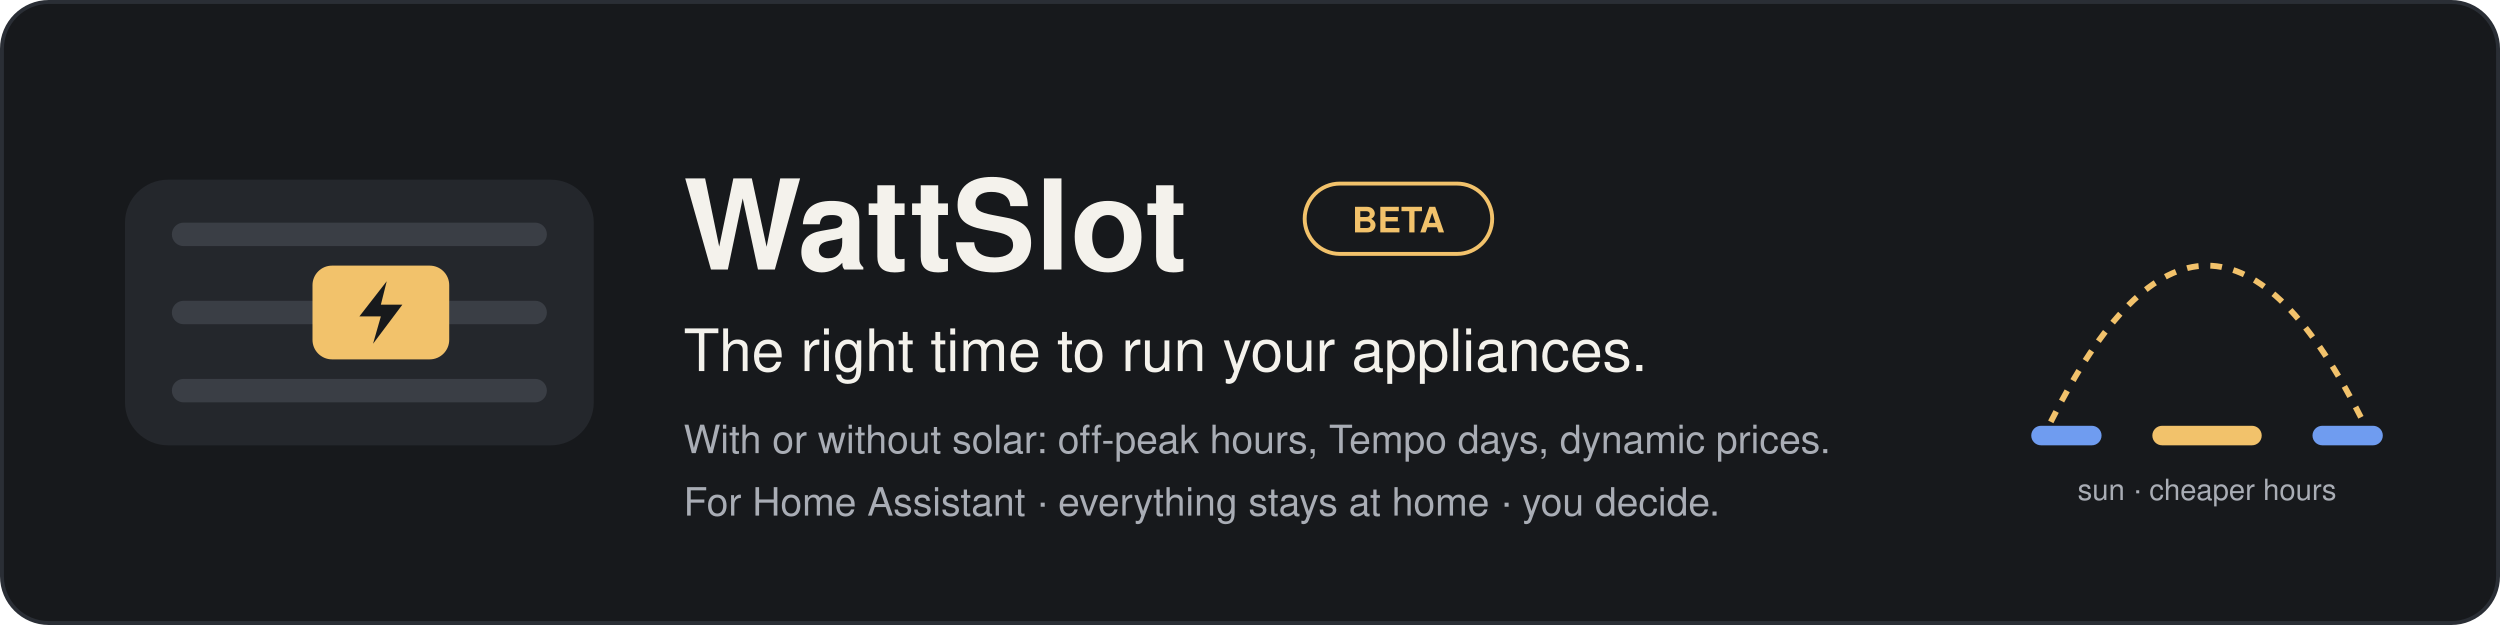
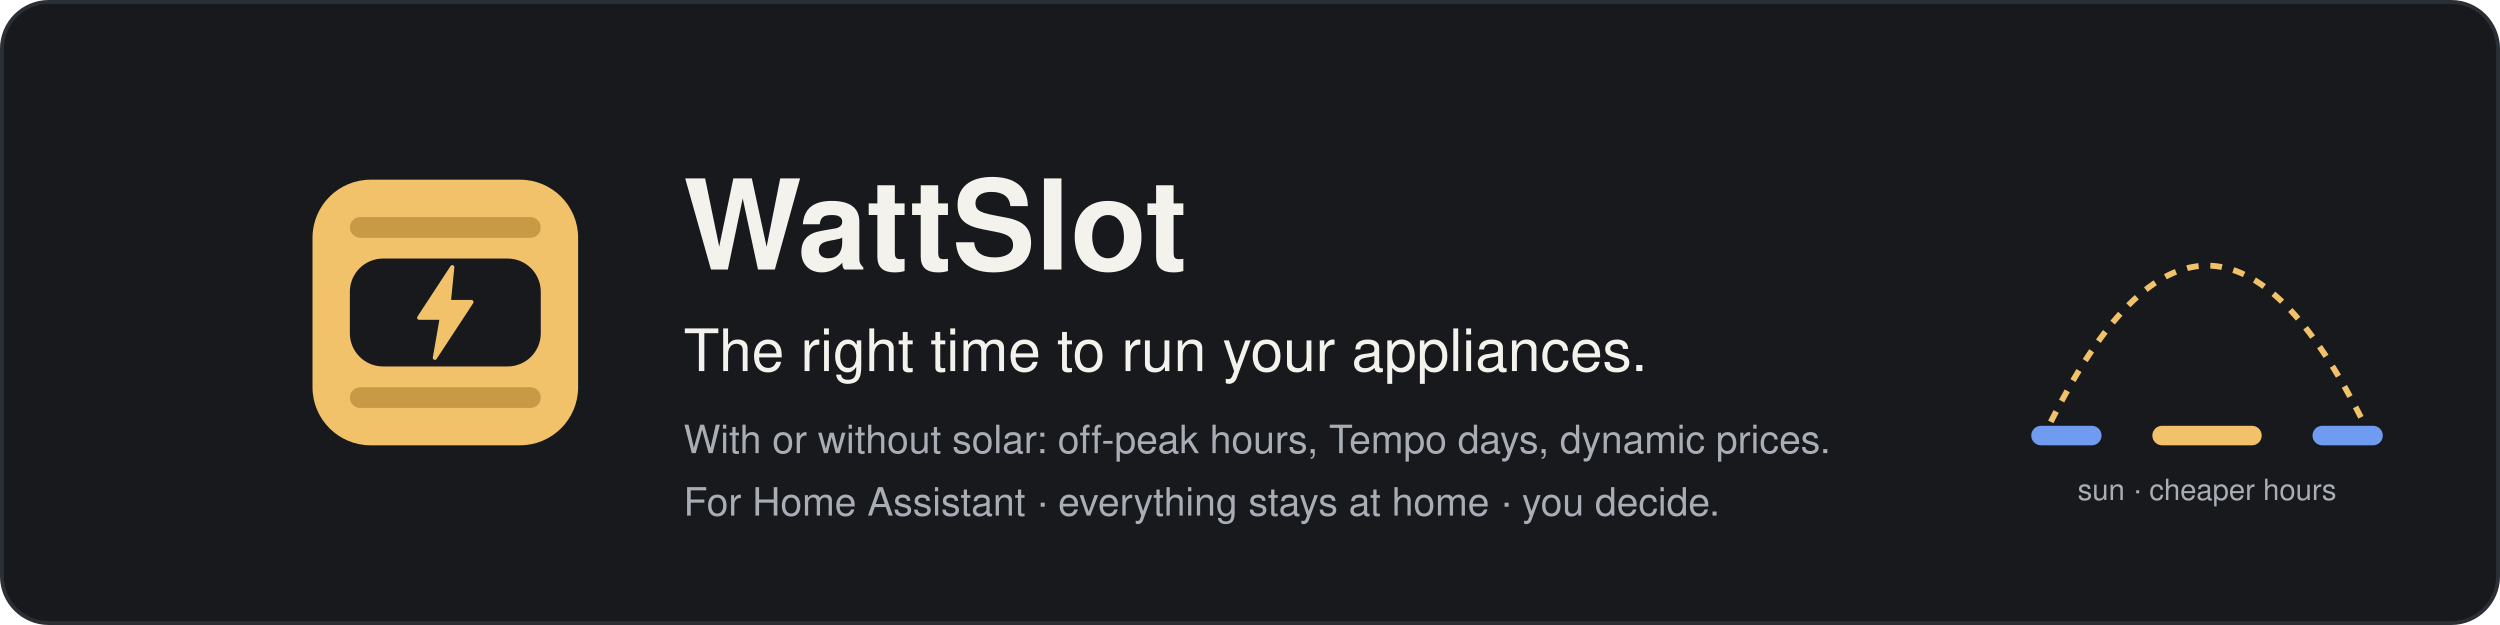
- <svg xmlns="http://www.w3.org/2000/svg" viewBox="0 0 1280 320" width="1280" height="320" role="img" aria-label="WattSlot, beta: the right time to run your appliances, with or without solar panels.">
+ <svg xmlns="http://www.w3.org/2000/svg" viewBox="0 0 1280 320" width="1280" height="320" role="img" aria-label="WattSlot: the right time to run your appliances, with or without solar panels.">
  <rect x="1" y="1" width="1278" height="318" rx="24" fill="#17191c" stroke="#2a2e35" stroke-width="2" />
-   <g transform="translate(64,92)">
-     <rect width="240" height="136" rx="22" fill="#24272c" />
-     <rect x="24" y="22" width="192" height="12" rx="6" fill="#3a3e45" />
-     <rect x="24" y="62" width="192" height="12" rx="6" fill="#3a3e45" />
-     <rect x="24" y="102" width="192" height="12" rx="6" fill="#3a3e45" />
-     <rect x="96" y="44" width="70" height="48" rx="10" fill="#f2c26b" />
-     <path d="M134 52 L120 70 H131 L127 84 L142 64 H131 Z" fill="#17191c" />
+   <g transform="translate(160,92) scale(2.125)">
+     <rect width="64" height="64" rx="14" fill="#f2c26b" />
+     <rect x="9" y="9" width="46" height="5" rx="2.5" fill="#c99a45" />
+     <rect x="9" y="50" width="46" height="5" rx="2.5" fill="#c99a45" />
+     <rect x="9" y="19" width="46" height="26" rx="8" fill="#17191c" />
+     <path d="M33.68 21.08 L25.7 33.26 L31.16 33.26 L29.48 42.92 L38.3 29.48 L32.84 29.48 Z" fill="#f2c26b" stroke="#f2c26b" stroke-width="1" stroke-linejoin="round" />
  </g>
  <g font-family="Manrope, 'Segoe UI', Helvetica, Arial, sans-serif">
    <text x="350" y="138" font-size="64" font-weight="800" fill="#f4f2ec">WattSlot</text>
-     <rect x="668" y="94" width="96" height="36" rx="18" fill="none" stroke="#f2c26b" stroke-width="2" />
-     <text x="716" y="119" text-anchor="middle" font-size="18" font-weight="700" fill="#f2c26b">BETA</text>
    <text x="350" y="190" font-size="30" fill="#f4f2ec">The right time to run your appliances.</text>
    <text x="350" y="232" font-size="20" fill="#a9adb5">With or without solar: off-peak hours, Tempo days, dynamic prices.</text>
    <text x="350" y="264" font-size="20" fill="#a9adb5">For Home Assistant · everything stays at home · you decide.</text>
  </g>
  <g transform="translate(1040,96)">
    <path d="M10 120 Q90 -40 170 120" fill="none" stroke="#f2c26b" stroke-width="3" stroke-dasharray="6 6" />
    <rect x="0" y="122" width="36" height="10" rx="5" fill="#6f9cf0" />
    <rect x="144" y="122" width="36" height="10" rx="5" fill="#6f9cf0" />
    <rect x="62" y="122" width="56" height="10" rx="5" fill="#f2c26b" />
    <text x="90" y="160" text-anchor="middle" font-size="15" fill="#a9adb5" font-family="Manrope, 'Segoe UI', Helvetica, Arial, sans-serif">sun · cheaper hours</text>
  </g>
</svg>
